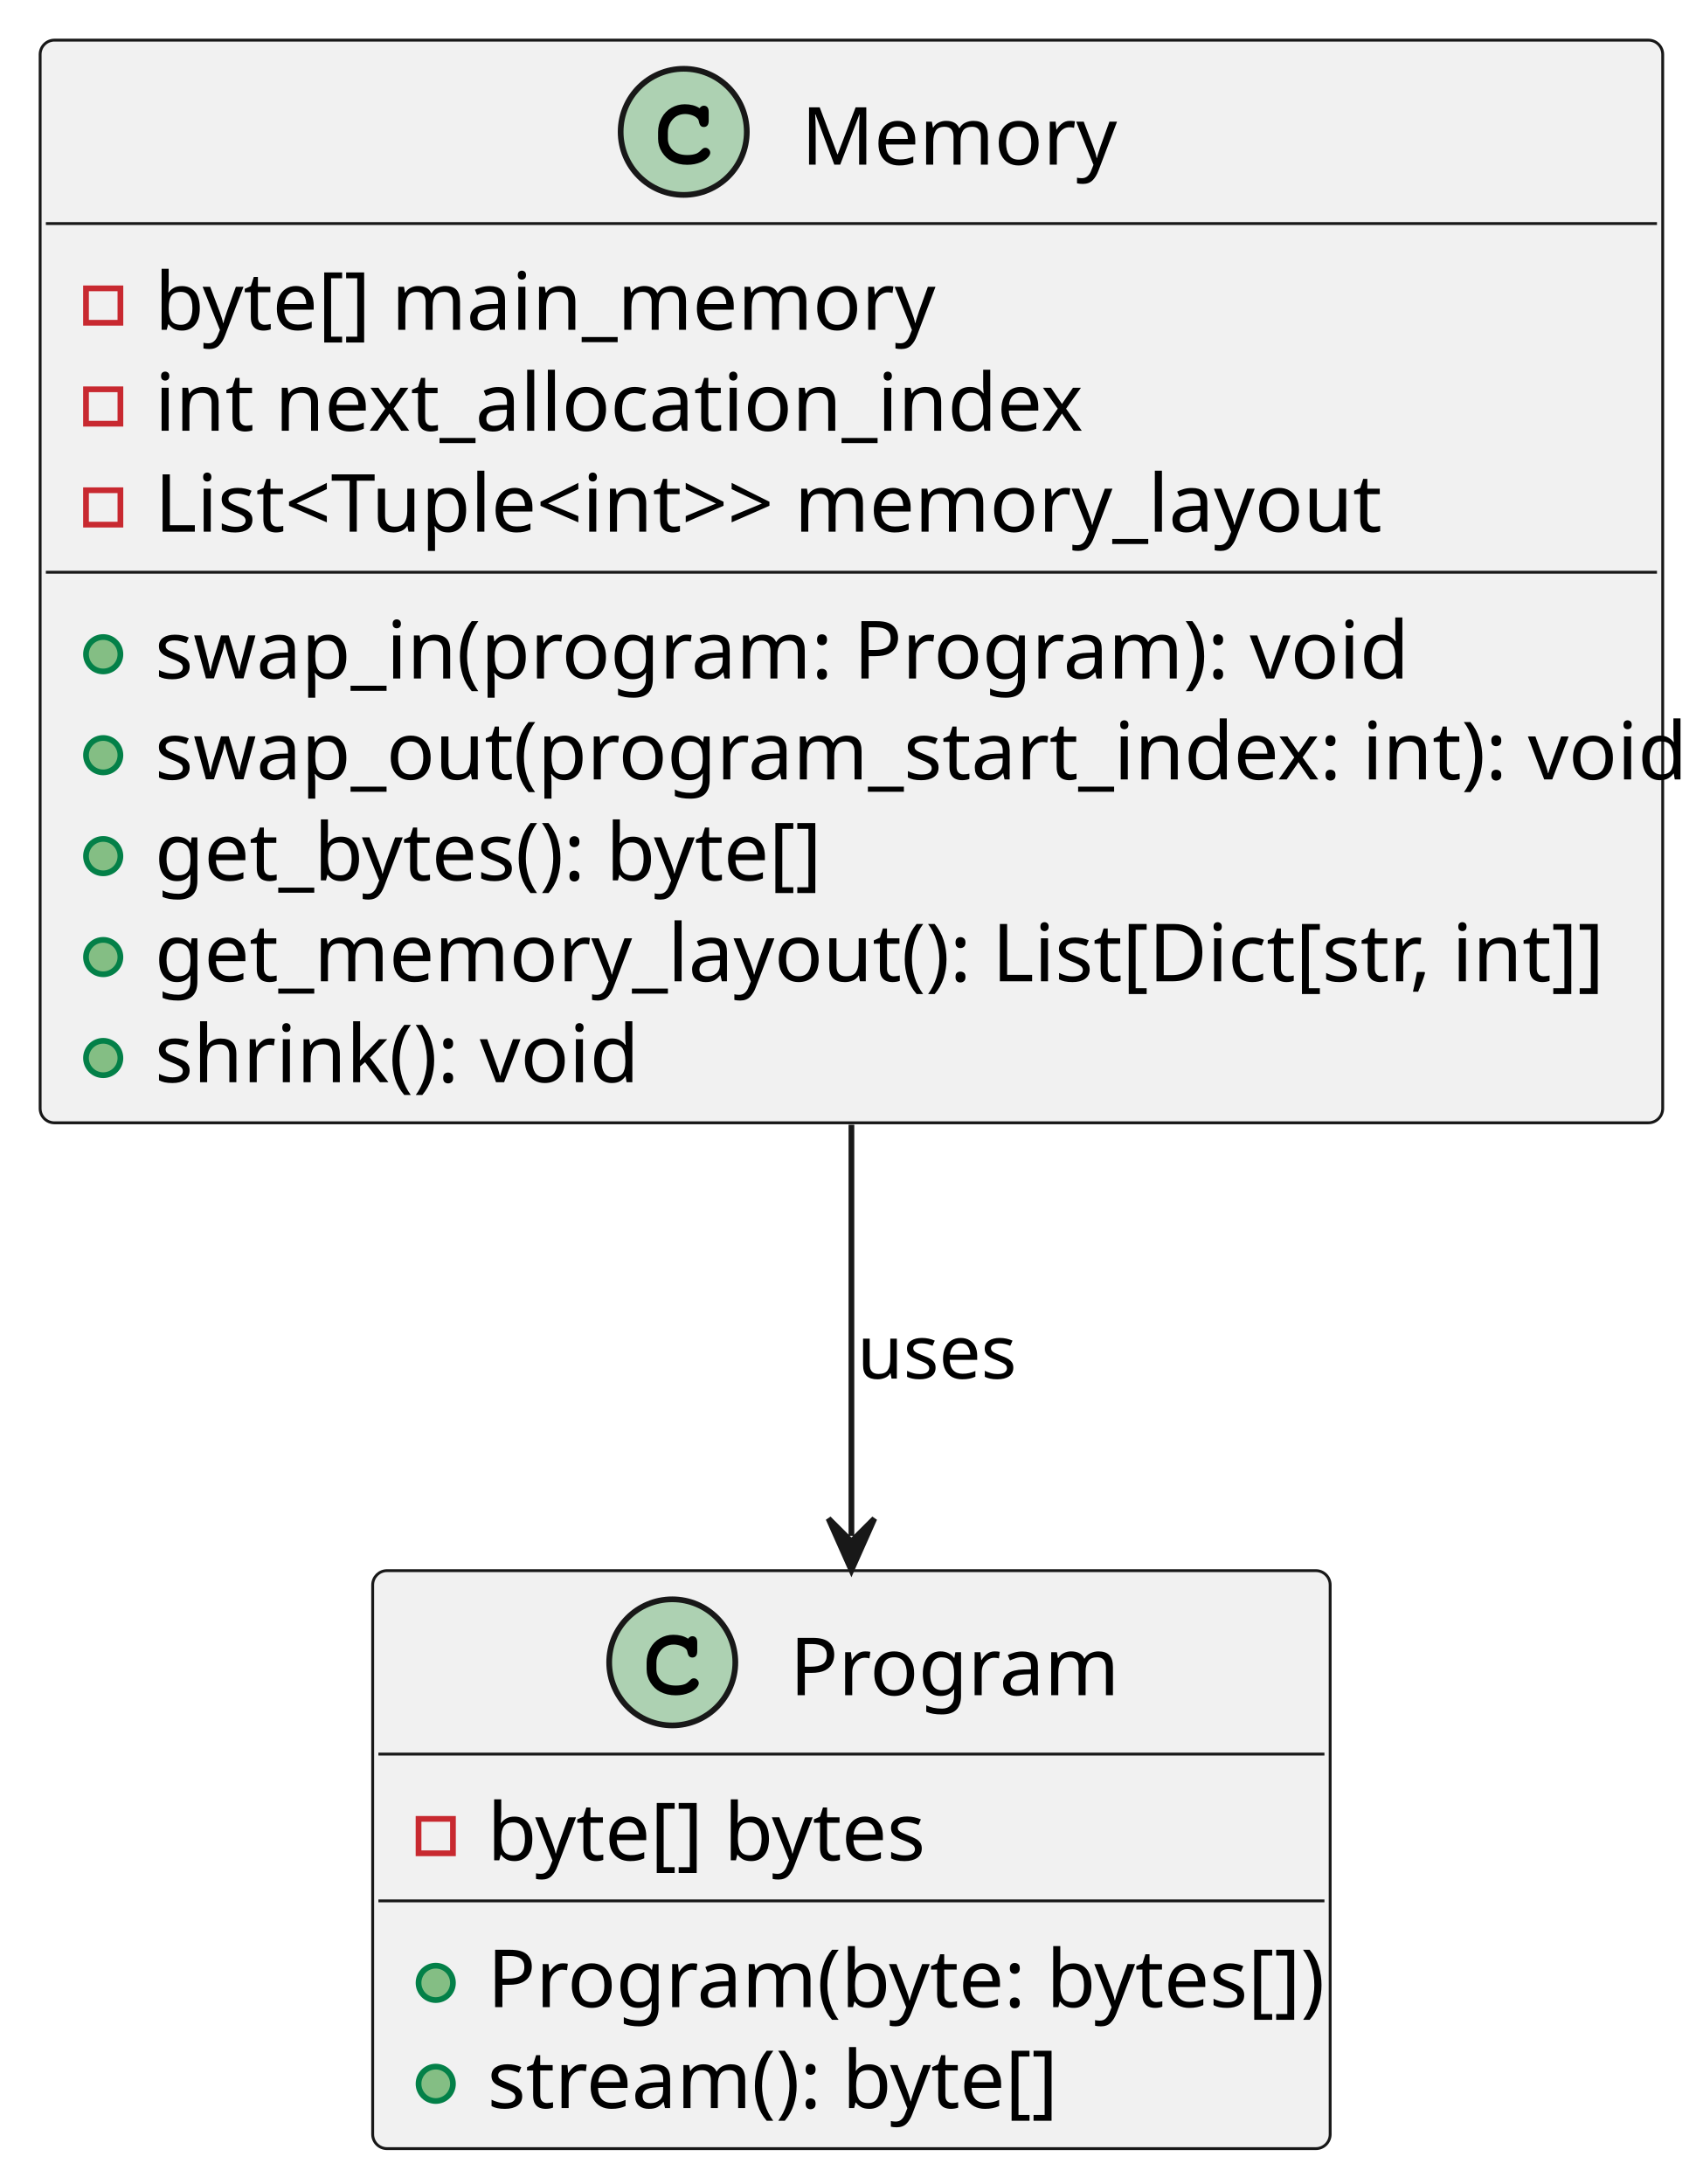
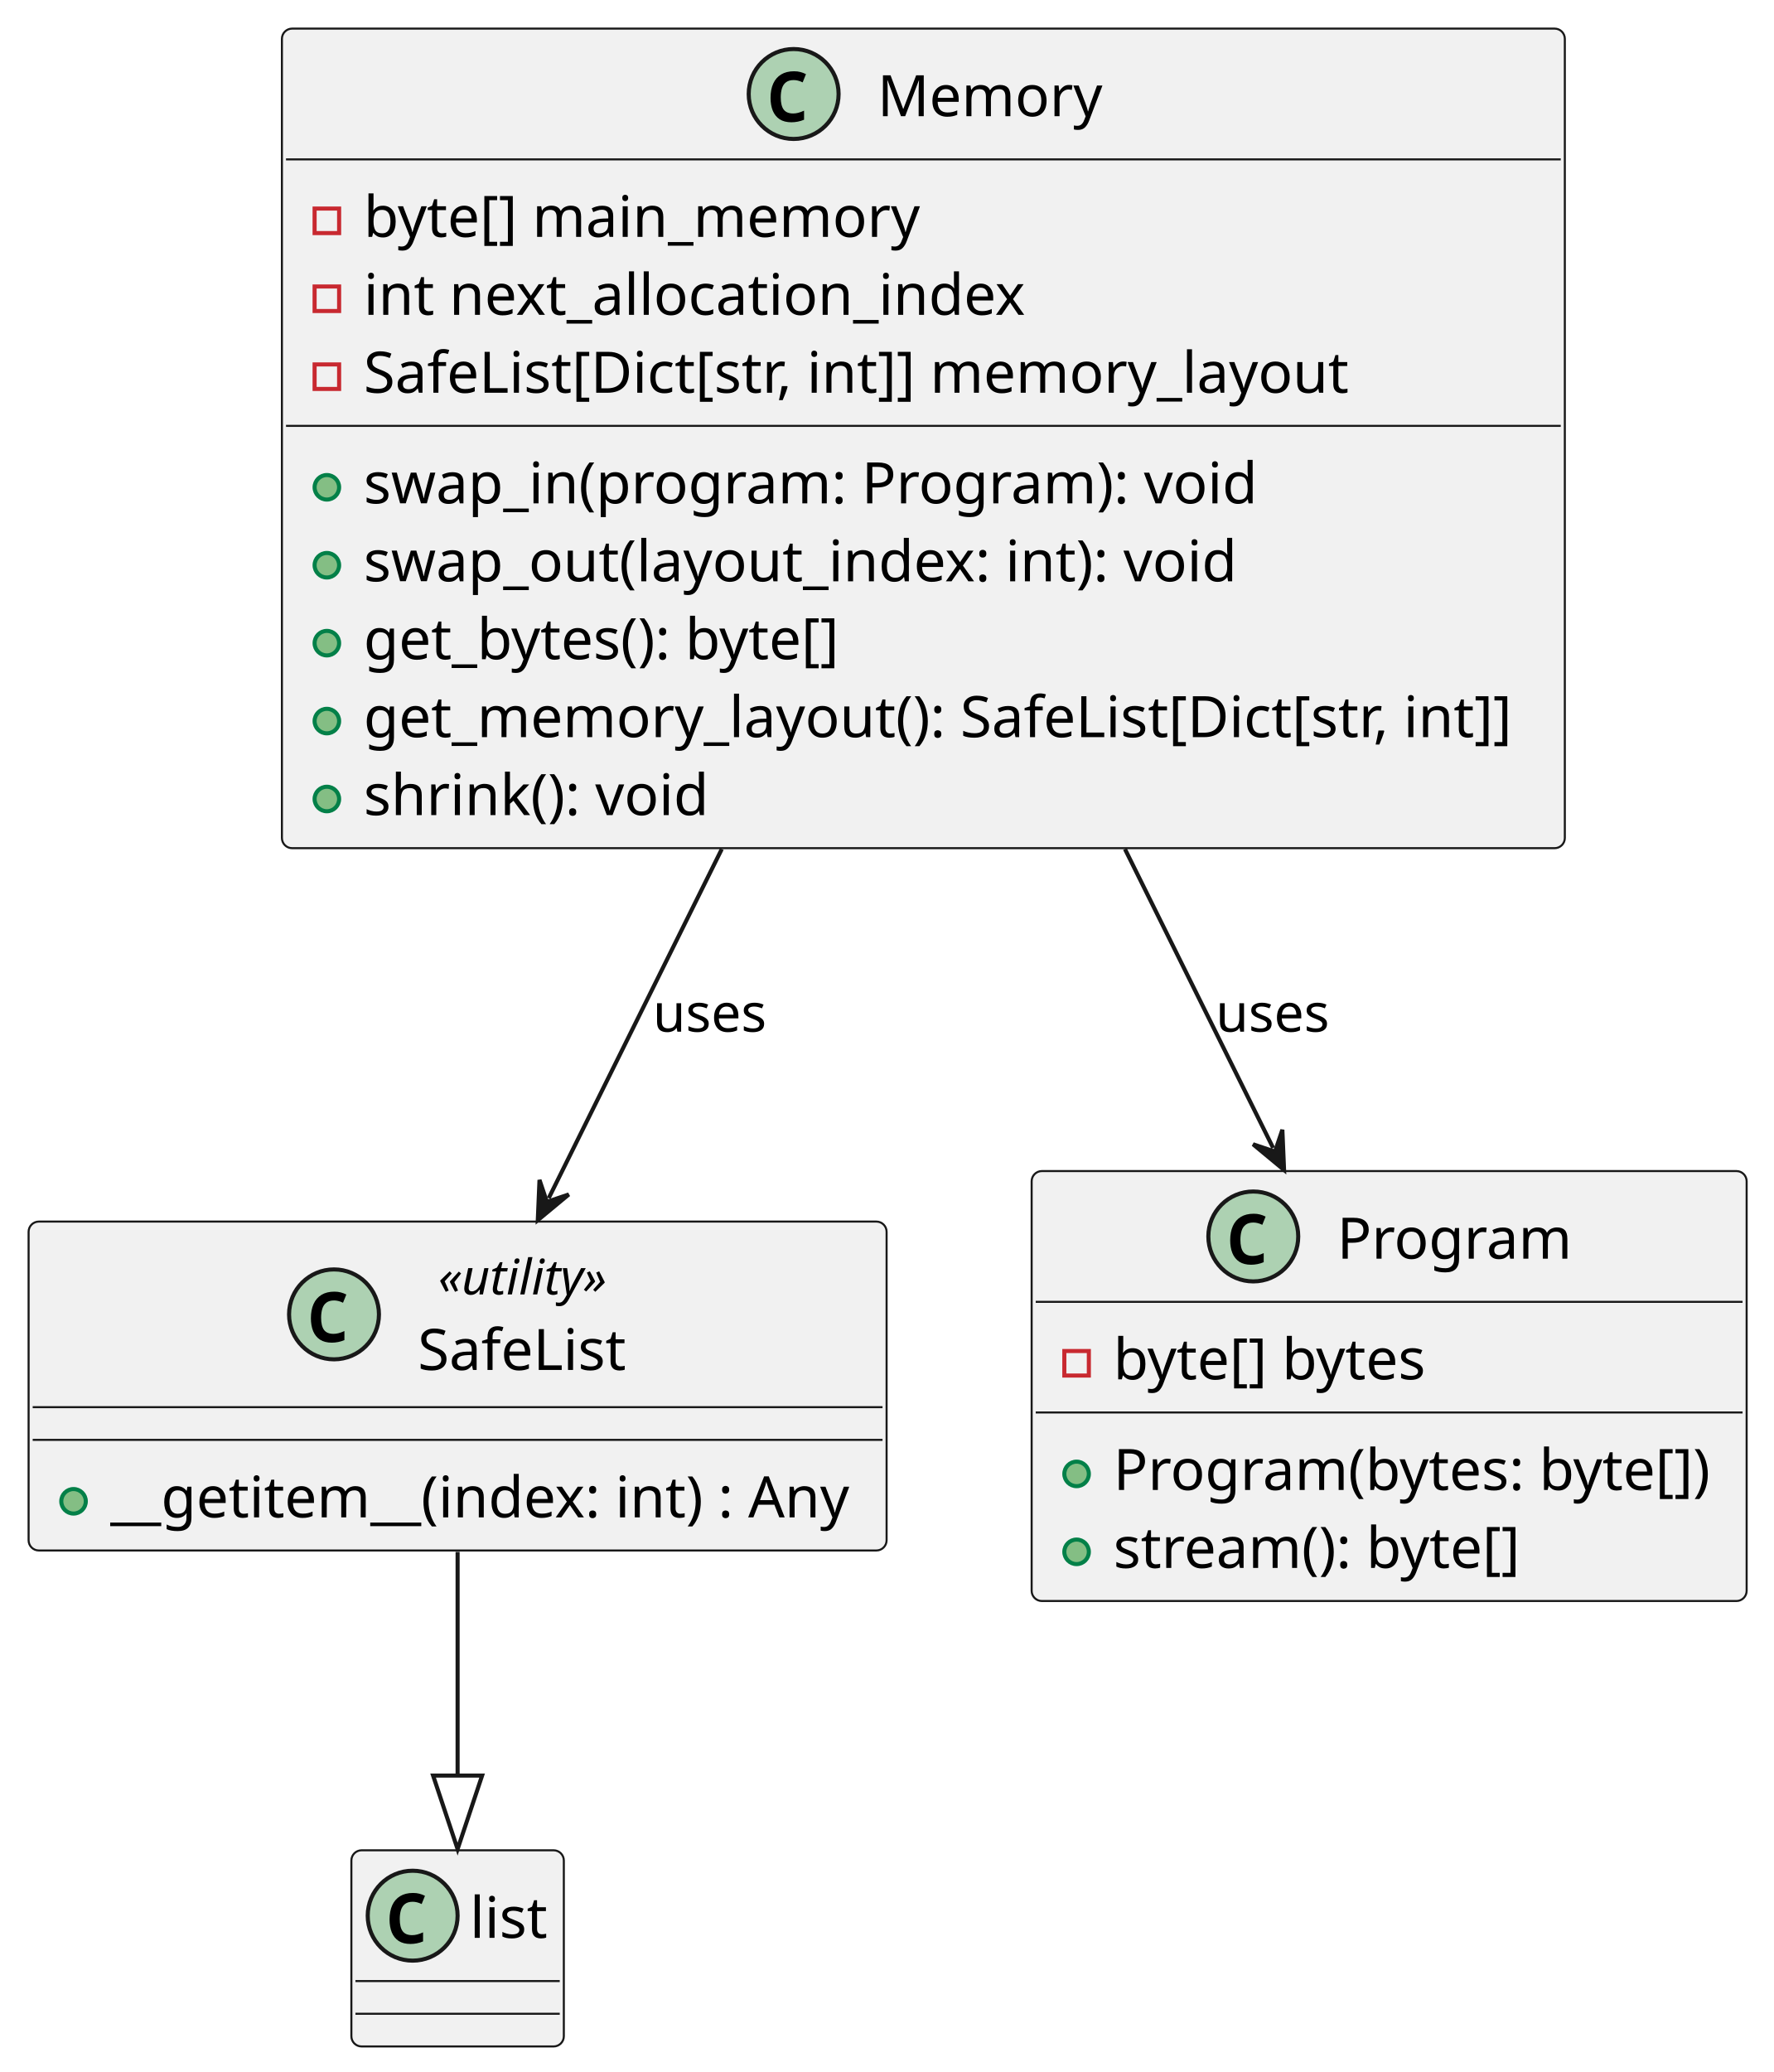
- <svg xmlns="http://www.w3.org/2000/svg" contentStyleType="text/css" height="381px" preserveAspectRatio="none" style="width:297px;height:381px;background:#FFFFFF;" version="1.1" viewBox="0 0 297 381" width="297px" zoomAndPan="magnify">
+ <svg xmlns="http://www.w3.org/2000/svg" contentStyleType="text/css" height="507px" preserveAspectRatio="none" style="width:434px;height:507px;background:#FFFFFF;" version="1.1" viewBox="0 0 434 507" width="434px" zoomAndPan="magnify">
  <defs />
  <g>
    <g id="elem_Memory">
-       <rect codeLine="1" fill="#F1F1F1" height="188.875" id="Memory" rx="2.5" ry="2.5" style="stroke:#181818;stroke-width:0.5;" width="283" x="7" y="7" />
-       <ellipse cx="119.25" cy="23" fill="#ADD1B2" rx="11" ry="11" style="stroke:#181818;stroke-width:1.0;" />
-       <path d="M122.016,18.875 Q122.172,18.656 122.359,18.547 Q122.547,18.438 122.766,18.438 Q123.141,18.438 123.375,18.695 Q123.609,18.953 123.609,19.562 L123.609,21.016 Q123.609,21.625 123.375,21.891 Q123.141,22.156 122.766,22.156 Q122.422,22.156 122.219,21.953 Q122.016,21.766 121.906,21.25 Q121.859,20.891 121.672,20.703 Q121.344,20.328 120.734,20.109 Q120.125,19.891 119.5,19.891 Q118.734,19.891 118.102,20.219 Q117.469,20.547 116.977,21.297 Q116.484,22.047 116.484,23.078 L116.484,24.172 Q116.484,25.406 117.375,26.227 Q118.266,27.047 119.859,27.047 Q120.797,27.047 121.453,26.797 Q121.844,26.641 122.266,26.203 Q122.531,25.938 122.68,25.859 Q122.828,25.781 123.031,25.781 Q123.359,25.781 123.617,26.039 Q123.875,26.297 123.875,26.641 Q123.875,26.984 123.531,27.391 Q123.031,27.969 122.234,28.297 Q121.156,28.75 119.859,28.75 Q118.344,28.75 117.141,28.125 Q116.156,27.625 115.469,26.555 Q114.781,25.484 114.781,24.203 L114.781,23.047 Q114.781,21.719 115.398,20.57 Q116.016,19.422 117.109,18.805 Q118.203,18.188 119.438,18.188 Q120.172,18.188 120.82,18.352 Q121.469,18.516 122.016,18.875 Z " fill="#000000" />
-       <text fill="#000000" font-family="sans-serif" font-size="14" lengthAdjust="spacing" textLength="50" x="139.75" y="28.729">Memory</text>
-       <line style="stroke:#181818;stroke-width:0.5;" x1="8" x2="289" y1="39" y2="39" />
-       <rect fill="none" height="6" style="stroke:#C82930;stroke-width:1.0;" width="6" x="15" y="50.305" />
-       <text fill="#000000" font-family="sans-serif" font-size="14" lengthAdjust="spacing" textLength="127" x="27" y="57.533">byte[] main_memory</text>
-       <rect fill="none" height="6" style="stroke:#C82930;stroke-width:1.0;" width="6" x="15" y="67.914" />
-       <text fill="#000000" font-family="sans-serif" font-size="14" lengthAdjust="spacing" textLength="154" x="27" y="75.143">int next_allocation_index</text>
-       <rect fill="none" height="6" style="stroke:#C82930;stroke-width:1.0;" width="6" x="15" y="85.523" />
-       <text fill="#000000" font-family="sans-serif" font-size="14" lengthAdjust="spacing" textLength="205" x="27" y="92.752">List&lt;Tuple&lt;int&gt;&gt; memory_layout</text>
-       <line style="stroke:#181818;stroke-width:0.5;" x1="8" x2="289" y1="99.828" y2="99.828" />
-       <ellipse cx="18" cy="114.133" fill="#84BE84" rx="3" ry="3" style="stroke:#038048;stroke-width:1.0;" />
-       <text fill="#000000" font-family="sans-serif" font-size="14" lengthAdjust="spacing" textLength="210" x="27" y="118.361">swap_in(program: Program): void</text>
-       <ellipse cx="18" cy="131.742" fill="#84BE84" rx="3" ry="3" style="stroke:#038048;stroke-width:1.0;" />
-       <text fill="#000000" font-family="sans-serif" font-size="14" lengthAdjust="spacing" textLength="257" x="27" y="135.971">swap_out(program_start_index: int): void</text>
-       <ellipse cx="18" cy="149.352" fill="#84BE84" rx="3" ry="3" style="stroke:#038048;stroke-width:1.0;" />
-       <text fill="#000000" font-family="sans-serif" font-size="14" lengthAdjust="spacing" textLength="115" x="27" y="153.58">get_bytes(): byte[]</text>
-       <ellipse cx="18" cy="166.961" fill="#84BE84" rx="3" ry="3" style="stroke:#038048;stroke-width:1.0;" />
-       <text fill="#000000" font-family="sans-serif" font-size="14" lengthAdjust="spacing" textLength="243" x="27" y="171.19">get_memory_layout(): List[Dict[str, int]]</text>
-       <ellipse cx="18" cy="184.57" fill="#84BE84" rx="3" ry="3" style="stroke:#038048;stroke-width:1.0;" />
-       <text fill="#000000" font-family="sans-serif" font-size="14" lengthAdjust="spacing" textLength="82" x="27" y="188.799">shrink(): void</text>
+       <rect codeLine="1" fill="#F1F1F1" height="200.543" id="Memory" rx="2.5" ry="2.5" style="stroke:#181818;stroke-width:0.5;" width="314" x="69" y="7" />
+       <ellipse cx="194.25" cy="23" fill="#ADD1B2" rx="11" ry="11" style="stroke:#181818;stroke-width:1.0;" />
+       <path d="M193.719,29.922 Q191.969,29.922 190.828,29.188 Q189.703,28.438 189.141,27.094 Q188.594,25.734 188.594,23.938 Q188.594,21.906 189.25,20.453 Q189.906,19 191.188,18.219 Q192.469,17.438 194.344,17.438 Q195.234,17.438 195.906,17.625 Q196.578,17.797 197.266,18.141 L196.453,20.156 Q195.828,19.844 195.281,19.719 Q194.75,19.594 194.266,19.594 Q193.094,19.594 192.391,20.125 Q191.688,20.656 191.391,21.609 Q191.094,22.562 191.094,23.828 Q191.094,25.844 191.812,26.812 Q192.531,27.766 194.125,27.766 Q194.719,27.766 195.344,27.609 Q195.969,27.453 196.797,27.078 L196.797,29.297 Q196.062,29.609 195.266,29.766 Q194.484,29.922 193.719,29.922 Z " fill="#000000" />
+       <text fill="#000000" font-family="sans-serif" font-size="14" lengthAdjust="spacing" textLength="55" x="214.75" y="28.432">Memory</text>
+       <line style="stroke:#181818;stroke-width:0.5;" x1="70" x2="382" y1="39" y2="39" />
+       <rect fill="none" height="6" style="stroke:#C82930;stroke-width:1.0;" width="6" x="77" y="51.034" />
+       <text fill="#000000" font-family="sans-serif" font-size="14" lengthAdjust="spacing" textLength="138" x="89" y="57.966">byte[] main_memory</text>
+       <rect fill="none" height="6" style="stroke:#C82930;stroke-width:1.0;" width="6" x="77" y="70.102" />
+       <text fill="#000000" font-family="sans-serif" font-size="14" lengthAdjust="spacing" textLength="165" x="89" y="77.034">int next_allocation_index</text>
+       <rect fill="none" height="6" style="stroke:#C82930;stroke-width:1.0;" width="6" x="77" y="89.17" />
+       <text fill="#000000" font-family="sans-serif" font-size="14" lengthAdjust="spacing" textLength="248" x="89" y="96.102">SafeList[Dict[str, int]] memory_layout</text>
+       <line style="stroke:#181818;stroke-width:0.5;" x1="70" x2="382" y1="104.204" y2="104.204" />
+       <ellipse cx="80" cy="119.238" fill="#84BE84" rx="3" ry="3" style="stroke:#038048;stroke-width:1.0;" />
+       <text fill="#000000" font-family="sans-serif" font-size="14" lengthAdjust="spacing" textLength="223" x="89" y="123.17">swap_in(program: Program): void</text>
+       <ellipse cx="80" cy="138.306" fill="#84BE84" rx="3" ry="3" style="stroke:#038048;stroke-width:1.0;" />
+       <text fill="#000000" font-family="sans-serif" font-size="14" lengthAdjust="spacing" textLength="217" x="89" y="142.238">swap_out(layout_index: int): void</text>
+       <ellipse cx="80" cy="157.374" fill="#84BE84" rx="3" ry="3" style="stroke:#038048;stroke-width:1.0;" />
+       <text fill="#000000" font-family="sans-serif" font-size="14" lengthAdjust="spacing" textLength="119" x="89" y="161.305">get_bytes(): byte[]</text>
+       <ellipse cx="80" cy="176.441" fill="#84BE84" rx="3" ry="3" style="stroke:#038048;stroke-width:1.0;" />
+       <text fill="#000000" font-family="sans-serif" font-size="14" lengthAdjust="spacing" textLength="288" x="89" y="180.373">get_memory_layout(): SafeList[Dict[str, int]]</text>
+       <ellipse cx="80" cy="195.509" fill="#84BE84" rx="3" ry="3" style="stroke:#038048;stroke-width:1.0;" />
+       <text fill="#000000" font-family="sans-serif" font-size="14" lengthAdjust="spacing" textLength="86" x="89" y="199.441">shrink(): void</text>
+     </g>
+     <g id="elem_SafeList">
+       <rect codeLine="13" fill="#F1F1F1" height="80.48" id="SafeList" rx="2.5" ry="2.5" style="stroke:#181818;stroke-width:0.5;" width="210" x="7" y="298.91" />
+       <ellipse cx="81.75" cy="321.616" fill="#ADD1B2" rx="11" ry="11" style="stroke:#181818;stroke-width:1.0;" />
+       <path d="M81.219,328.538 Q79.469,328.538 78.328,327.803 Q77.203,327.053 76.641,325.71 Q76.094,324.35 76.094,322.553 Q76.094,320.522 76.75,319.069 Q77.406,317.616 78.688,316.835 Q79.969,316.053 81.844,316.053 Q82.734,316.053 83.406,316.241 Q84.078,316.413 84.766,316.757 L83.953,318.772 Q83.328,318.46 82.781,318.335 Q82.25,318.21 81.766,318.21 Q80.594,318.21 79.891,318.741 Q79.188,319.272 78.891,320.225 Q78.594,321.178 78.594,322.444 Q78.594,324.46 79.312,325.428 Q80.031,326.382 81.625,326.382 Q82.219,326.382 82.844,326.225 Q83.469,326.069 84.297,325.694 L84.297,327.913 Q83.562,328.225 82.766,328.382 Q81.984,328.538 81.219,328.538 Z " fill="#000000" />
+       <text fill="#000000" font-family="sans-serif" font-size="12" font-style="italic" lengthAdjust="spacing" textLength="42" x="107.25" y="316.738">«utility»</text>
+       <text fill="#000000" font-family="sans-serif" font-size="14" lengthAdjust="spacing" textLength="52" x="102.25" y="335.22">SafeList</text>
+       <line style="stroke:#181818;stroke-width:0.5;" x1="8" x2="216" y1="344.322" y2="344.322" />
+       <line style="stroke:#181818;stroke-width:0.5;" x1="8" x2="216" y1="352.322" y2="352.322" />
+       <ellipse cx="18" cy="367.356" fill="#84BE84" rx="3" ry="3" style="stroke:#038048;stroke-width:1.0;" />
+       <text fill="#000000" font-family="sans-serif" font-size="14" lengthAdjust="spacing" textLength="184" x="27" y="371.288">__getitem__(index: int) : Any</text>
    </g>
    <g id="elem_Program">
-       <rect codeLine="13" fill="#F1F1F1" height="100.828" id="Program" rx="2.5" ry="2.5" style="stroke:#181818;stroke-width:0.5;" width="167" x="65" y="274" />
-       <ellipse cx="117.25" cy="290" fill="#ADD1B2" rx="11" ry="11" style="stroke:#181818;stroke-width:1.0;" />
-       <path d="M120.016,285.875 Q120.172,285.656 120.359,285.547 Q120.547,285.438 120.766,285.438 Q121.141,285.438 121.375,285.695 Q121.609,285.953 121.609,286.562 L121.609,288.016 Q121.609,288.625 121.375,288.891 Q121.141,289.156 120.766,289.156 Q120.422,289.156 120.219,288.953 Q120.016,288.766 119.906,288.25 Q119.859,287.891 119.672,287.703 Q119.344,287.328 118.734,287.109 Q118.125,286.891 117.5,286.891 Q116.734,286.891 116.102,287.219 Q115.469,287.547 114.977,288.297 Q114.484,289.047 114.484,290.078 L114.484,291.172 Q114.484,292.406 115.375,293.227 Q116.266,294.047 117.859,294.047 Q118.797,294.047 119.453,293.797 Q119.844,293.641 120.266,293.203 Q120.531,292.938 120.68,292.859 Q120.828,292.781 121.031,292.781 Q121.359,292.781 121.617,293.039 Q121.875,293.297 121.875,293.641 Q121.875,293.984 121.531,294.391 Q121.031,294.969 120.234,295.297 Q119.156,295.75 117.859,295.75 Q116.344,295.75 115.141,295.125 Q114.156,294.625 113.469,293.555 Q112.781,292.484 112.781,291.203 L112.781,290.047 Q112.781,288.719 113.398,287.57 Q114.016,286.422 115.109,285.805 Q116.203,285.188 117.438,285.188 Q118.172,285.188 118.82,285.352 Q119.469,285.516 120.016,285.875 Z " fill="#000000" />
-       <text fill="#000000" font-family="sans-serif" font-size="14" lengthAdjust="spacing" textLength="54" x="137.75" y="295.728">Program</text>
-       <line style="stroke:#181818;stroke-width:0.5;" x1="66" x2="231" y1="306" y2="306" />
-       <rect fill="none" height="6" style="stroke:#C82930;stroke-width:1.0;" width="6" x="73" y="317.305" />
-       <text fill="#000000" font-family="sans-serif" font-size="14" lengthAdjust="spacing" textLength="73" x="85" y="324.533">byte[] bytes</text>
-       <line style="stroke:#181818;stroke-width:0.5;" x1="66" x2="231" y1="331.609" y2="331.609" />
-       <ellipse cx="76" cy="345.914" fill="#84BE84" rx="3" ry="3" style="stroke:#038048;stroke-width:1.0;" />
-       <text fill="#000000" font-family="sans-serif" font-size="14" lengthAdjust="spacing" textLength="141" x="85" y="350.143">Program(byte: bytes[])</text>
-       <ellipse cx="76" cy="363.523" fill="#84BE84" rx="3" ry="3" style="stroke:#038048;stroke-width:1.0;" />
-       <text fill="#000000" font-family="sans-serif" font-size="14" lengthAdjust="spacing" textLength="96" x="85" y="367.752">stream(): byte[]</text>
+       <rect codeLine="17" fill="#F1F1F1" height="105.204" id="Program" rx="2.5" ry="2.5" style="stroke:#181818;stroke-width:0.5;" width="175" x="252.5" y="286.55" />
+       <ellipse cx="306.75" cy="302.55" fill="#ADD1B2" rx="11" ry="11" style="stroke:#181818;stroke-width:1.0;" />
+       <path d="M306.219,309.472 Q304.469,309.472 303.328,308.738 Q302.203,307.988 301.641,306.644 Q301.094,305.284 301.094,303.488 Q301.094,301.456 301.75,300.003 Q302.406,298.55 303.688,297.769 Q304.969,296.988 306.844,296.988 Q307.734,296.988 308.406,297.175 Q309.078,297.347 309.766,297.691 L308.953,299.706 Q308.328,299.394 307.781,299.269 Q307.25,299.144 306.766,299.144 Q305.594,299.144 304.891,299.675 Q304.188,300.206 303.891,301.159 Q303.594,302.113 303.594,303.378 Q303.594,305.394 304.312,306.363 Q305.031,307.316 306.625,307.316 Q307.219,307.316 307.844,307.159 Q308.469,307.003 309.297,306.628 L309.297,308.847 Q308.562,309.159 307.766,309.316 Q306.984,309.472 306.219,309.472 Z " fill="#000000" />
+       <text fill="#000000" font-family="sans-serif" font-size="14" lengthAdjust="spacing" textLength="58" x="327.25" y="307.982">Program</text>
+       <line style="stroke:#181818;stroke-width:0.5;" x1="253.5" x2="426.5" y1="318.55" y2="318.55" />
+       <rect fill="none" height="6" style="stroke:#C82930;stroke-width:1.0;" width="6" x="260.5" y="330.584" />
+       <text fill="#000000" font-family="sans-serif" font-size="14" lengthAdjust="spacing" textLength="79" x="272.5" y="337.516">byte[] bytes</text>
+       <line style="stroke:#181818;stroke-width:0.5;" x1="253.5" x2="426.5" y1="345.618" y2="345.618" />
+       <ellipse cx="263.5" cy="360.652" fill="#84BE84" rx="3" ry="3" style="stroke:#038048;stroke-width:1.0;" />
+       <text fill="#000000" font-family="sans-serif" font-size="14" lengthAdjust="spacing" textLength="149" x="272.5" y="364.584">Program(bytes: byte[])</text>
+       <ellipse cx="263.5" cy="379.72" fill="#84BE84" rx="3" ry="3" style="stroke:#038048;stroke-width:1.0;" />
+       <text fill="#000000" font-family="sans-serif" font-size="14" lengthAdjust="spacing" textLength="102" x="272.5" y="383.652">stream(): byte[]</text>
+     </g>
+     <g id="elem_list">
+       <rect fill="#F1F1F1" height="48" id="list" rx="2.5" ry="2.5" style="stroke:#181818;stroke-width:0.5;" width="52" x="86" y="452.75" />
+       <ellipse cx="101" cy="468.75" fill="#ADD1B2" rx="11" ry="11" style="stroke:#181818;stroke-width:1.0;" />
+       <path d="M100.469,475.672 Q98.719,475.672 97.578,474.938 Q96.453,474.188 95.891,472.844 Q95.344,471.484 95.344,469.688 Q95.344,467.656 96,466.203 Q96.656,464.75 97.938,463.969 Q99.219,463.188 101.094,463.188 Q101.984,463.188 102.656,463.375 Q103.328,463.547 104.016,463.891 L103.203,465.906 Q102.578,465.594 102.031,465.469 Q101.5,465.344 101.016,465.344 Q99.844,465.344 99.141,465.875 Q98.438,466.406 98.141,467.359 Q97.844,468.312 97.844,469.578 Q97.844,471.594 98.562,472.562 Q99.281,473.516 100.875,473.516 Q101.469,473.516 102.094,473.359 Q102.719,473.203 103.547,472.828 L103.547,475.047 Q102.812,475.359 102.016,475.516 Q101.234,475.672 100.469,475.672 Z " fill="#000000" />
+       <text fill="#000000" font-family="sans-serif" font-size="14" lengthAdjust="spacing" textLength="20" x="115" y="474.182">list</text>
+       <line style="stroke:#181818;stroke-width:0.5;" x1="87" x2="137" y1="484.75" y2="484.75" />
+       <line style="stroke:#181818;stroke-width:0.5;" x1="87" x2="137" y1="492.75" y2="492.75" />
+     </g>
+     <g id="link_SafeList_list">
+       <path codeLine="24" d="M112,379.73 C112,403.34 112,414.51 112,434.46 " fill="none" id="SafeList-to-list" style="stroke:#181818;stroke-width:1.0;" />
+       <polygon fill="none" points="112,452.46,118,434.46,106,434.46,112,452.46" style="stroke:#181818;stroke-width:1.0;" />
    </g>
    <g id="link_Memory_Program">
-       <path codeLine="20" d="M148.5,196.22 C148.5,222.93 148.5,244.97 148.5,267.92 " fill="none" id="Memory-to-Program" style="stroke:#181818;stroke-width:1.0;" />
-       <polygon fill="#181818" points="148.5,273.92,152.5,264.92,148.5,268.92,144.5,264.92,148.5,273.92" style="stroke:#181818;stroke-width:1.0;" />
-       <text fill="#000000" font-family="sans-serif" font-size="13" lengthAdjust="spacing" textLength="28" x="149.5" y="240.495">uses</text>
+       <path codeLine="25" d="M275.34,207.76 C288.76,234.82 300.083,257.665 311.613,280.905 " fill="none" id="Memory-to-Program" style="stroke:#181818;stroke-width:1.0;" />
+       <polygon fill="#181818" points="314.28,286.28,313.863,276.44,312.058,281.801,306.697,279.995,314.28,286.28" style="stroke:#181818;stroke-width:1.0;" />
+       <text fill="#000000" font-family="sans-serif" font-size="13" lengthAdjust="spacing" textLength="27" x="297.56" y="252.447">uses</text>
+     </g>
+     <g id="link_Memory_SafeList">
+       <path codeLine="26" d="M176.66,207.76 C160.77,239.8 146.746,268.085 134.296,293.185 " fill="none" id="Memory-to-SafeList" style="stroke:#181818;stroke-width:1.0;" />
+       <polygon fill="#181818" points="131.63,298.56,139.213,292.275,133.852,294.081,132.046,288.72,131.63,298.56" style="stroke:#181818;stroke-width:1.0;" />
+       <text fill="#000000" font-family="sans-serif" font-size="13" lengthAdjust="spacing" textLength="27" x="159.79" y="252.447">uses</text>
    </g>
  </g>
</svg>
